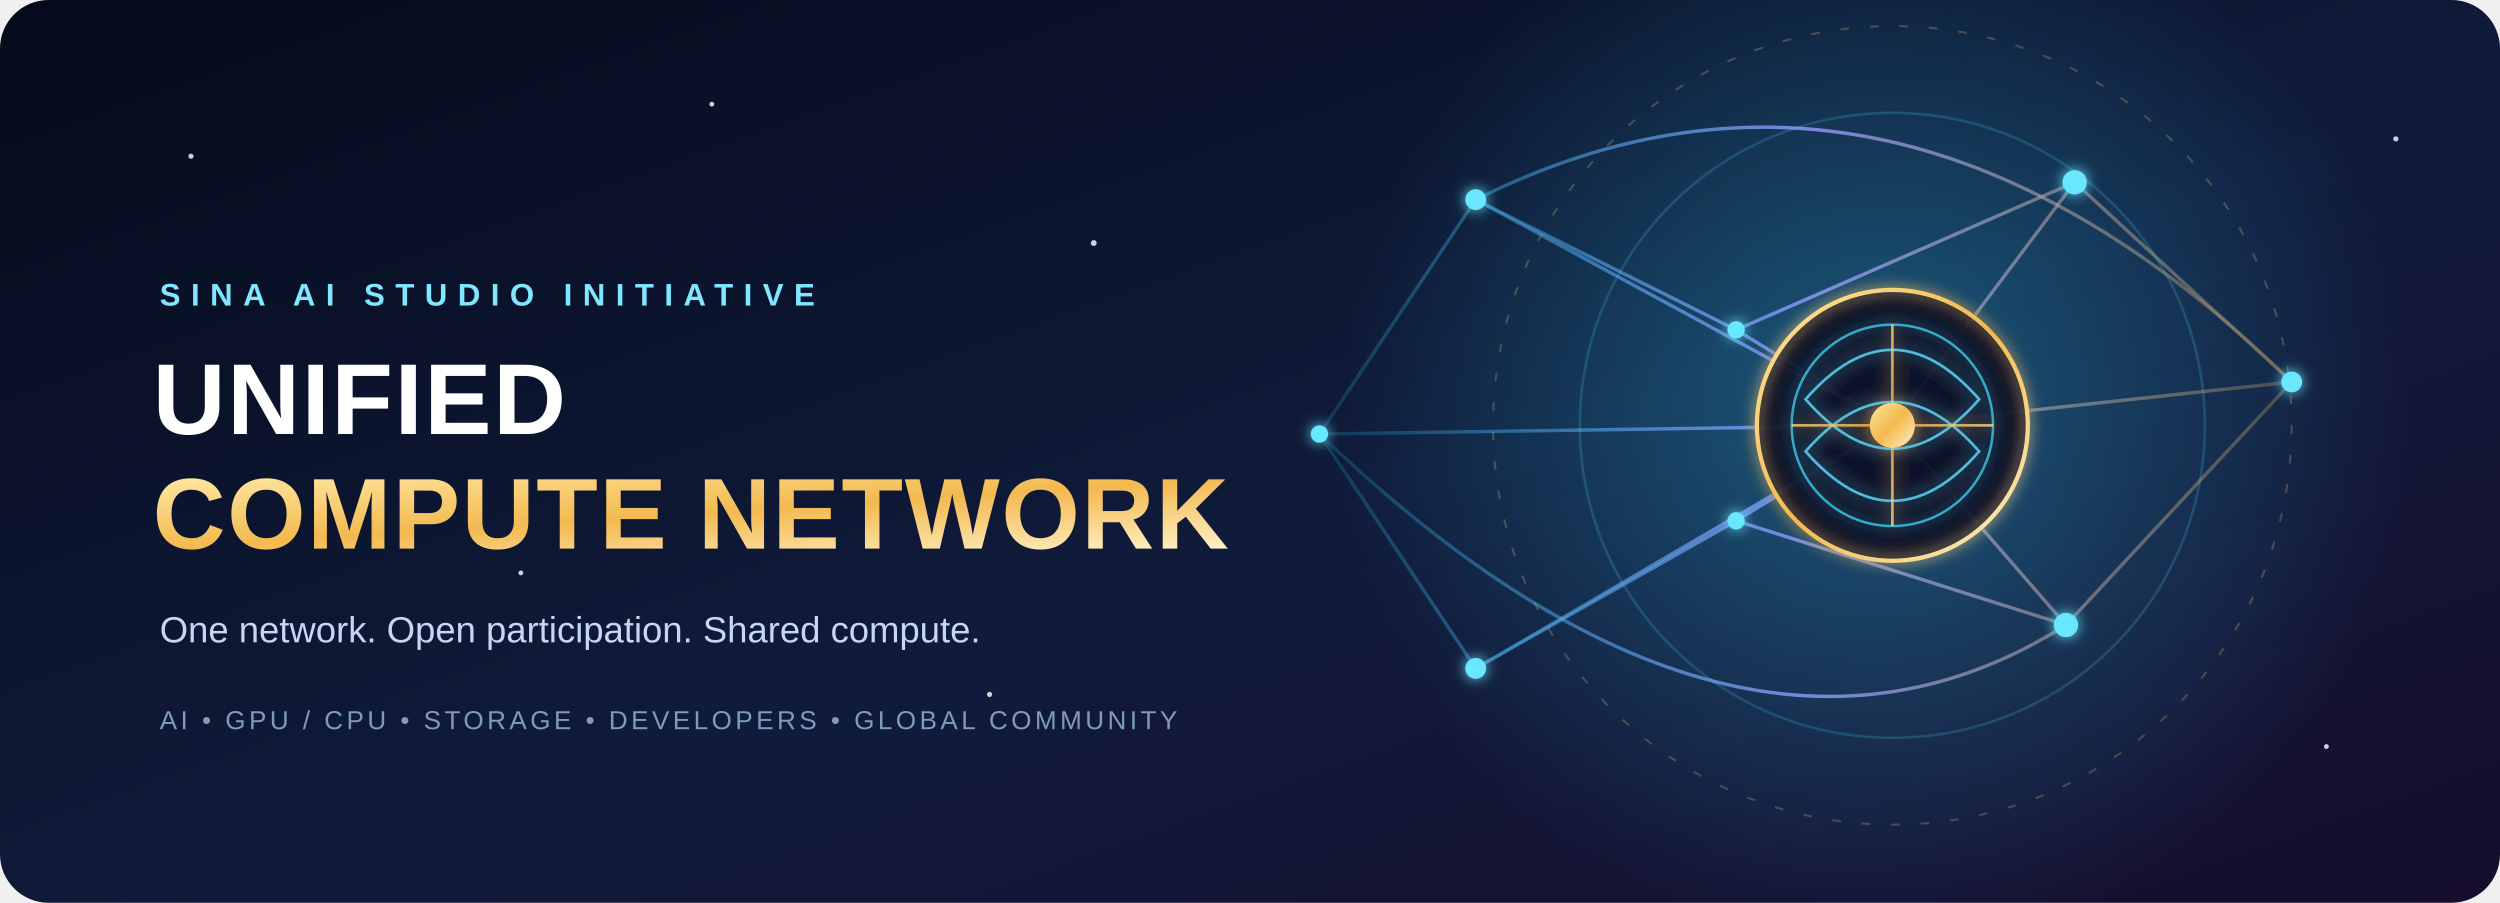
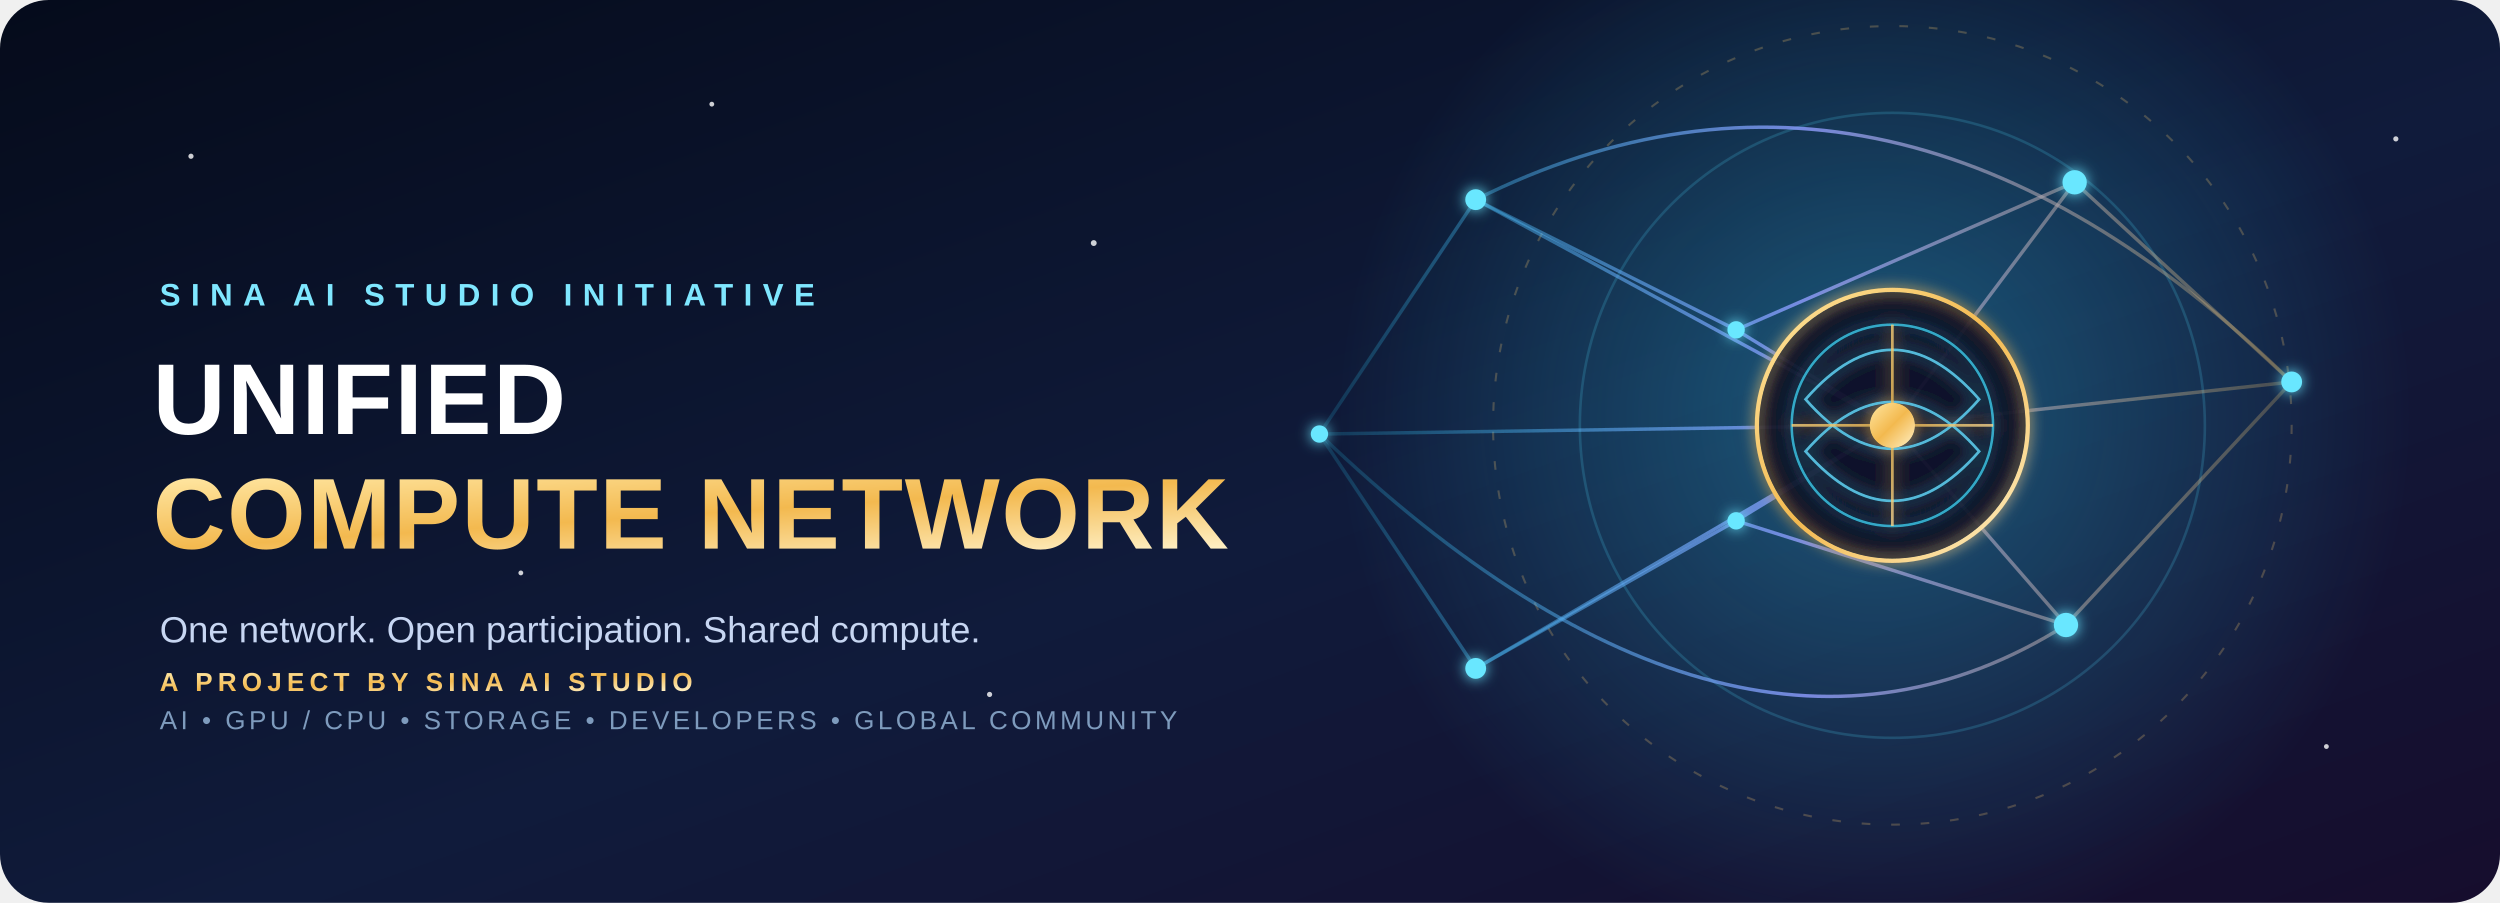
<svg xmlns="http://www.w3.org/2000/svg" width="1440" height="520" viewBox="0 0 1440 520" role="img" aria-labelledby="title desc">
  <defs>
    <linearGradient id="bg" x1="0" y1="0" x2="1" y2="1">
      <stop offset="0" stop-color="#050b1b" />
      <stop offset=".55" stop-color="#101b3b" />
      <stop offset="1" stop-color="#160d2d" />
    </linearGradient>
    <radialGradient id="glow">
      <stop offset="0" stop-color="#32d8ff" stop-opacity=".34" />
      <stop offset="1" stop-color="#32d8ff" stop-opacity="0" />
    </radialGradient>
    <linearGradient id="gold" x1="0" y1="0" x2="1" y2="1">
      <stop stop-color="#ffe6a1" />
      <stop offset=".5" stop-color="#f3b94f" />
      <stop offset="1" stop-color="#fff1c7" />
    </linearGradient>
    <linearGradient id="line" x1="0" y1="0" x2="1" y2="0">
      <stop stop-color="#27d7ff" stop-opacity=".15" />
      <stop offset=".5" stop-color="#8d9cff" stop-opacity=".9" />
      <stop offset="1" stop-color="#f5c76a" stop-opacity=".25" />
    </linearGradient>
    <filter id="blur">
      <feGaussianBlur stdDeviation="24" />
    </filter>
    <filter id="shine">
      <feGaussianBlur stdDeviation="4" result="b" />
      <feMerge>
        <feMergeNode in="b" />
        <feMergeNode in="SourceGraphic" />
      </feMerge>
    </filter>
  </defs>
  <rect width="1440" height="520" rx="28" fill="url(#bg)" />
  <circle cx="1080" cy="240" r="310" fill="url(#glow)" />
  <circle cx="1090" cy="245" r="180" fill="none" stroke="#50dfff" stroke-opacity=".18" stroke-width="1.5" />
  <circle cx="1090" cy="245" r="230" fill="none" stroke="#f4c66e" stroke-opacity=".25" stroke-width="1.2" stroke-dasharray="5 12" />
  <g stroke="url(#line)" stroke-width="2" fill="none" opacity=".9">
    <path d="M850 115 L1000 190 L1195 105 L1320 220 L1190 360 L1000 300 L850 385 L760 250 Z" />
    <path d="M1000 190 L1090 245 L1195 105 M1090 245 L1320 220 M1090 245 L1190 360 M1090 245 L1000 300 M1090 245 L850 115 M1090 245 L850 385 M1090 245 L760 250" />
    <path d="M850 115 Q1090 -5 1320 220 M760 250 Q1000 480 1190 360" />
  </g>
  <g fill="#69e7ff" filter="url(#shine)">
    <circle cx="850" cy="115" r="6" />
    <circle cx="1000" cy="190" r="5" />
    <circle cx="1195" cy="105" r="7" />
    <circle cx="1320" cy="220" r="6" />
    <circle cx="1190" cy="360" r="7" />
    <circle cx="1000" cy="300" r="5" />
    <circle cx="850" cy="385" r="6" />
    <circle cx="760" cy="250" r="5" />
  </g>
  <g transform="translate(1090 245)" filter="url(#shine)">
    <circle r="78" fill="#09162b" fill-opacity=".75" stroke="url(#gold)" stroke-width="2.5" />
    <circle r="58" fill="none" stroke="#48dfff" stroke-opacity=".7" stroke-width="1.5" />
    <path d="M-50 -15 Q0 -72 50 -15 Q0 42 -50 -15Z M-50 15 Q0 -42 50 15 Q0 72 -50 15Z" fill="none" stroke="#65dcff" stroke-opacity=".8" stroke-width="1.6" />
    <path d="M-58 0H58 M0 -58V58" stroke="url(#gold)" stroke-width="1.6" opacity=".8" />
    <circle r="13" fill="url(#gold)" />
  </g>
  <g fill="#fff" opacity=".8">
    <circle cx="110" cy="90" r="1.5" />
    <circle cx="410" cy="60" r="1.4" />
    <circle cx="630" cy="140" r="1.7" />
    <circle cx="570" cy="400" r="1.5" />
    <circle cx="300" cy="330" r="1.4" />
    <circle cx="1380" cy="80" r="1.5" />
    <circle cx="1340" cy="430" r="1.4" />
  </g>
  <g font-family="Arial,Helvetica,sans-serif">
    <text x="92" y="176" fill="#7fe7ff" font-size="18" letter-spacing="6" font-weight="700">SINA AI STUDIO INITIATIVE</text>
    <text x="88" y="250" fill="#ffffff" font-size="58" font-weight="800" letter-spacing="1">UNIFIED</text>
    <text x="88" y="316" fill="url(#gold)" font-size="58" font-weight="800" letter-spacing="1">COMPUTE NETWORK</text>
    <text x="92" y="370" fill="#c7d6f2" font-size="21">One network. Open participation. Shared compute.</text>
+     <text x="92" y="398" fill="url(#gold)" font-size="15" font-weight="700" letter-spacing="3">A PROJECT BY SINA AI STUDIO</text>
    <text x="92" y="420" fill="#7e9bbd" font-size="15" letter-spacing="2">AI  •  GPU / CPU  •  STORAGE  •  DEVELOPERS  •  GLOBAL COMMUNITY</text>
  </g>
</svg>
